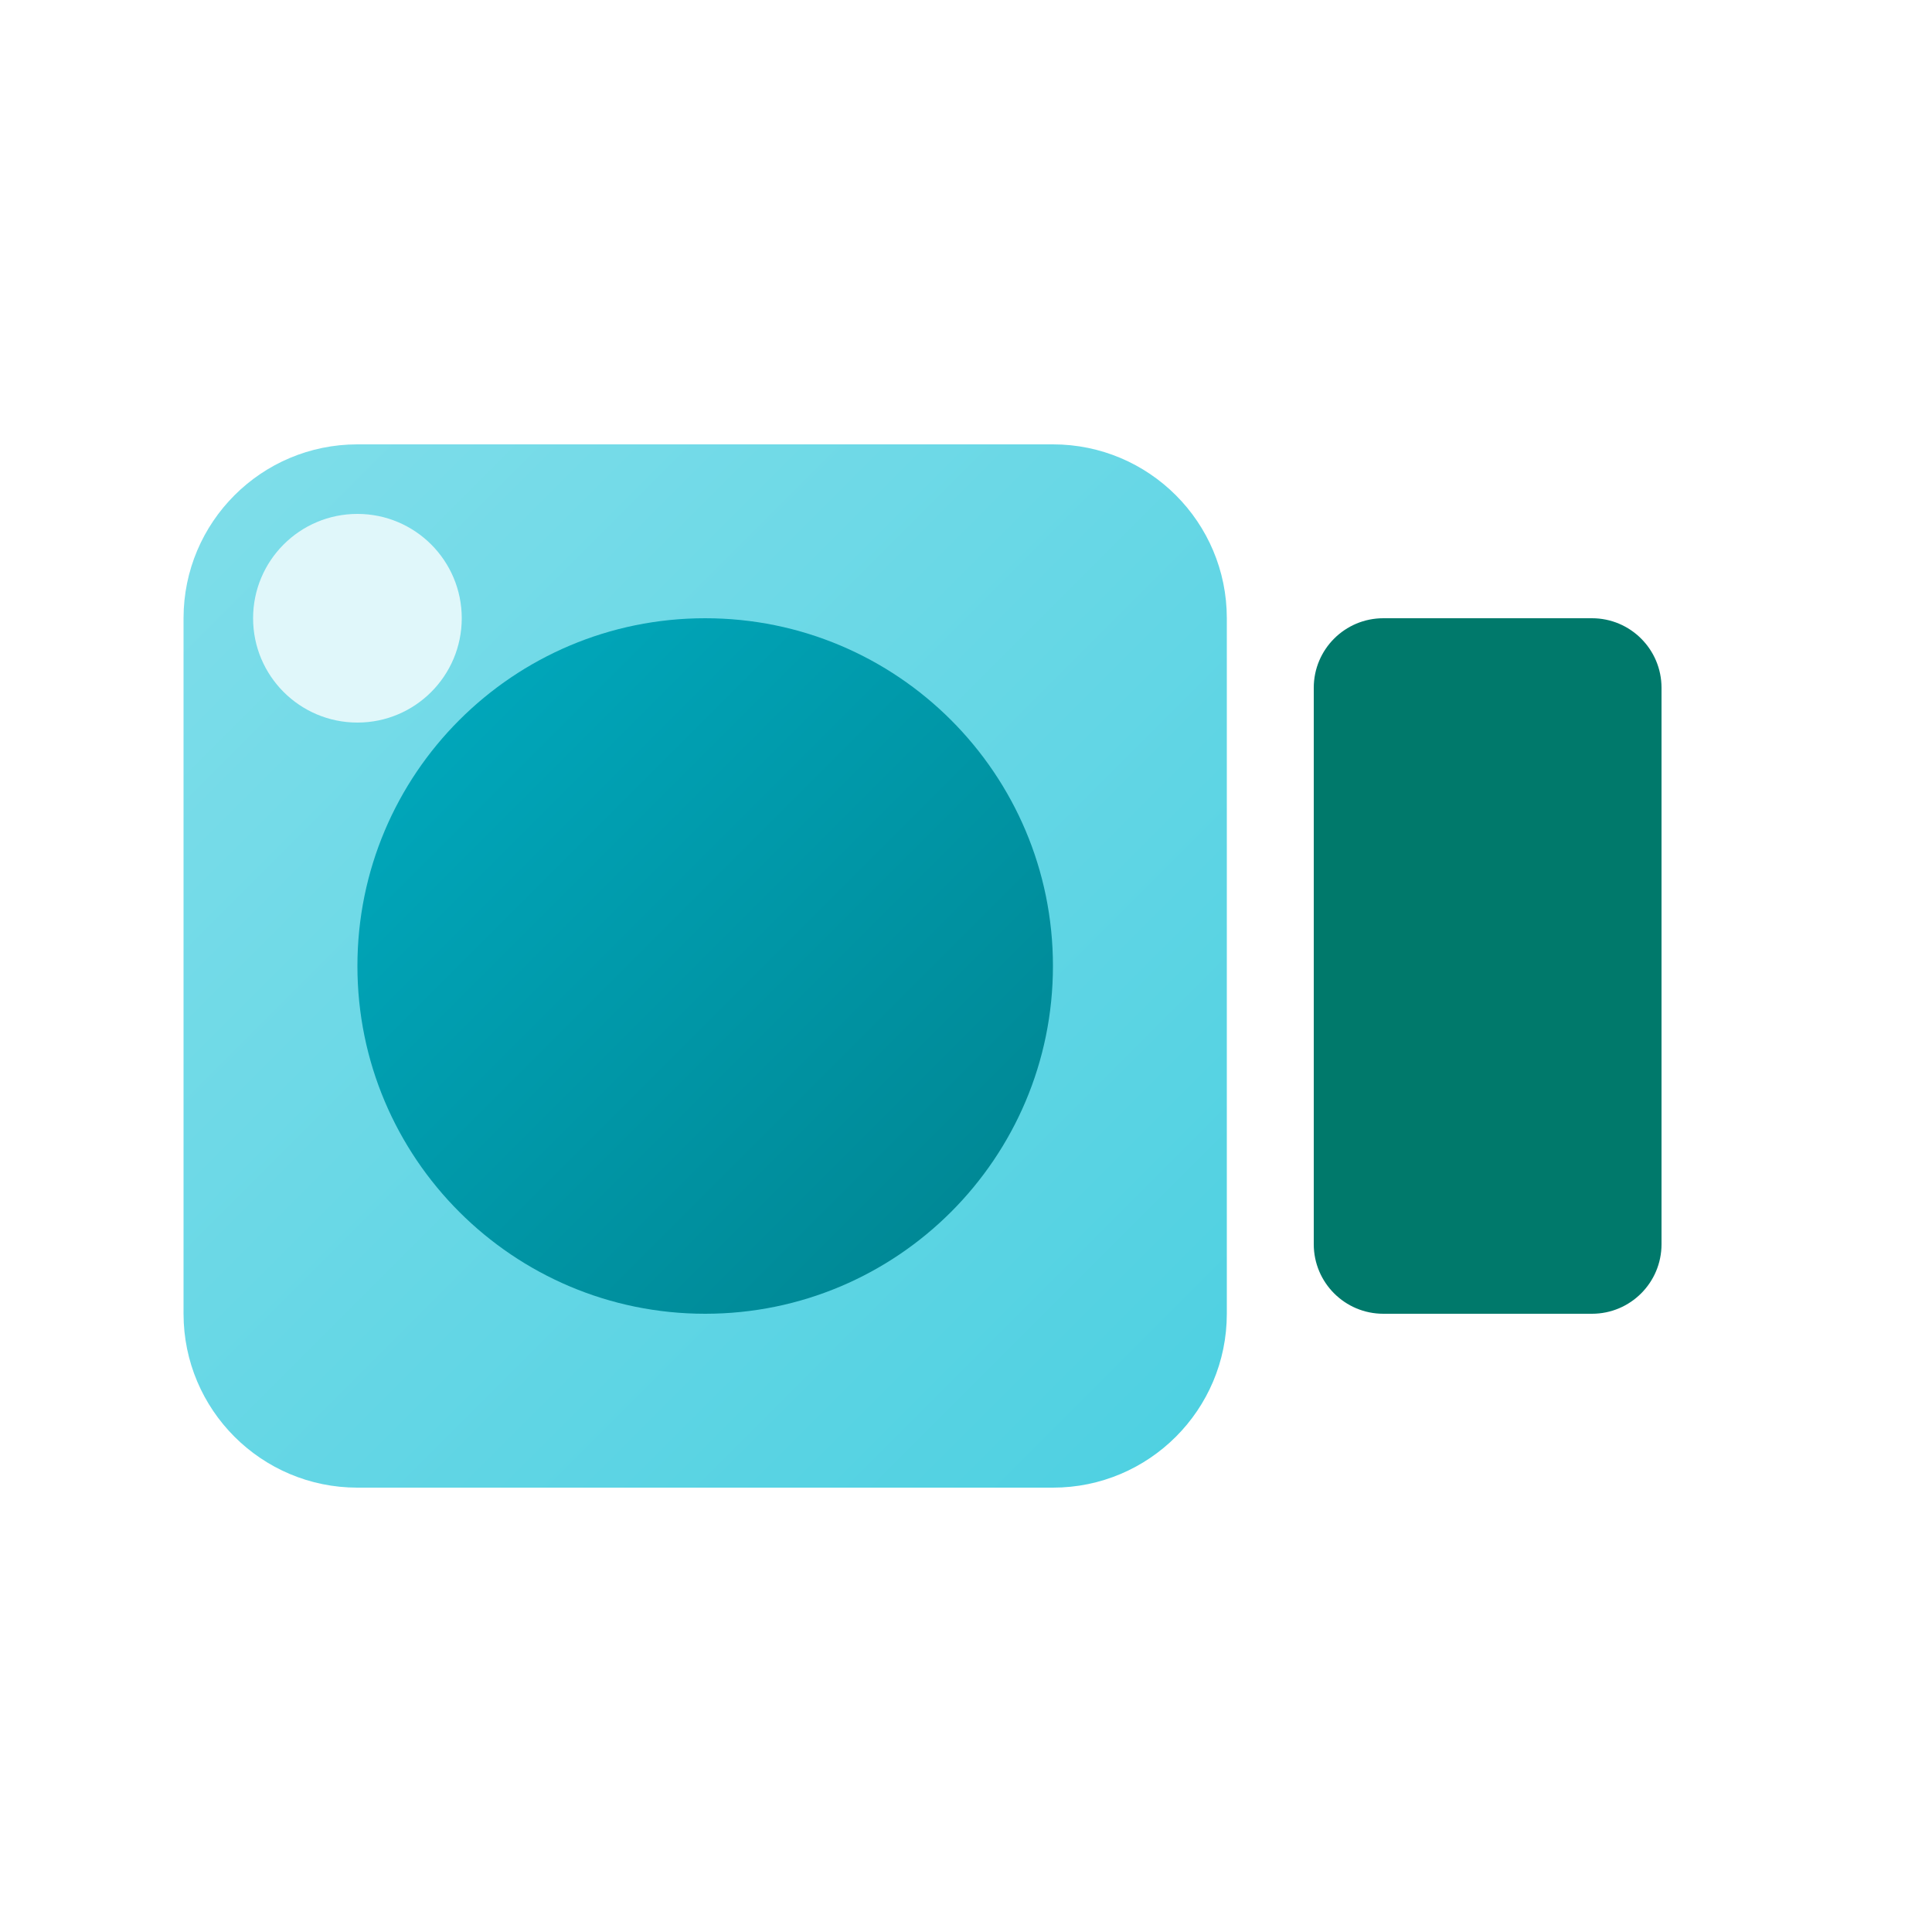
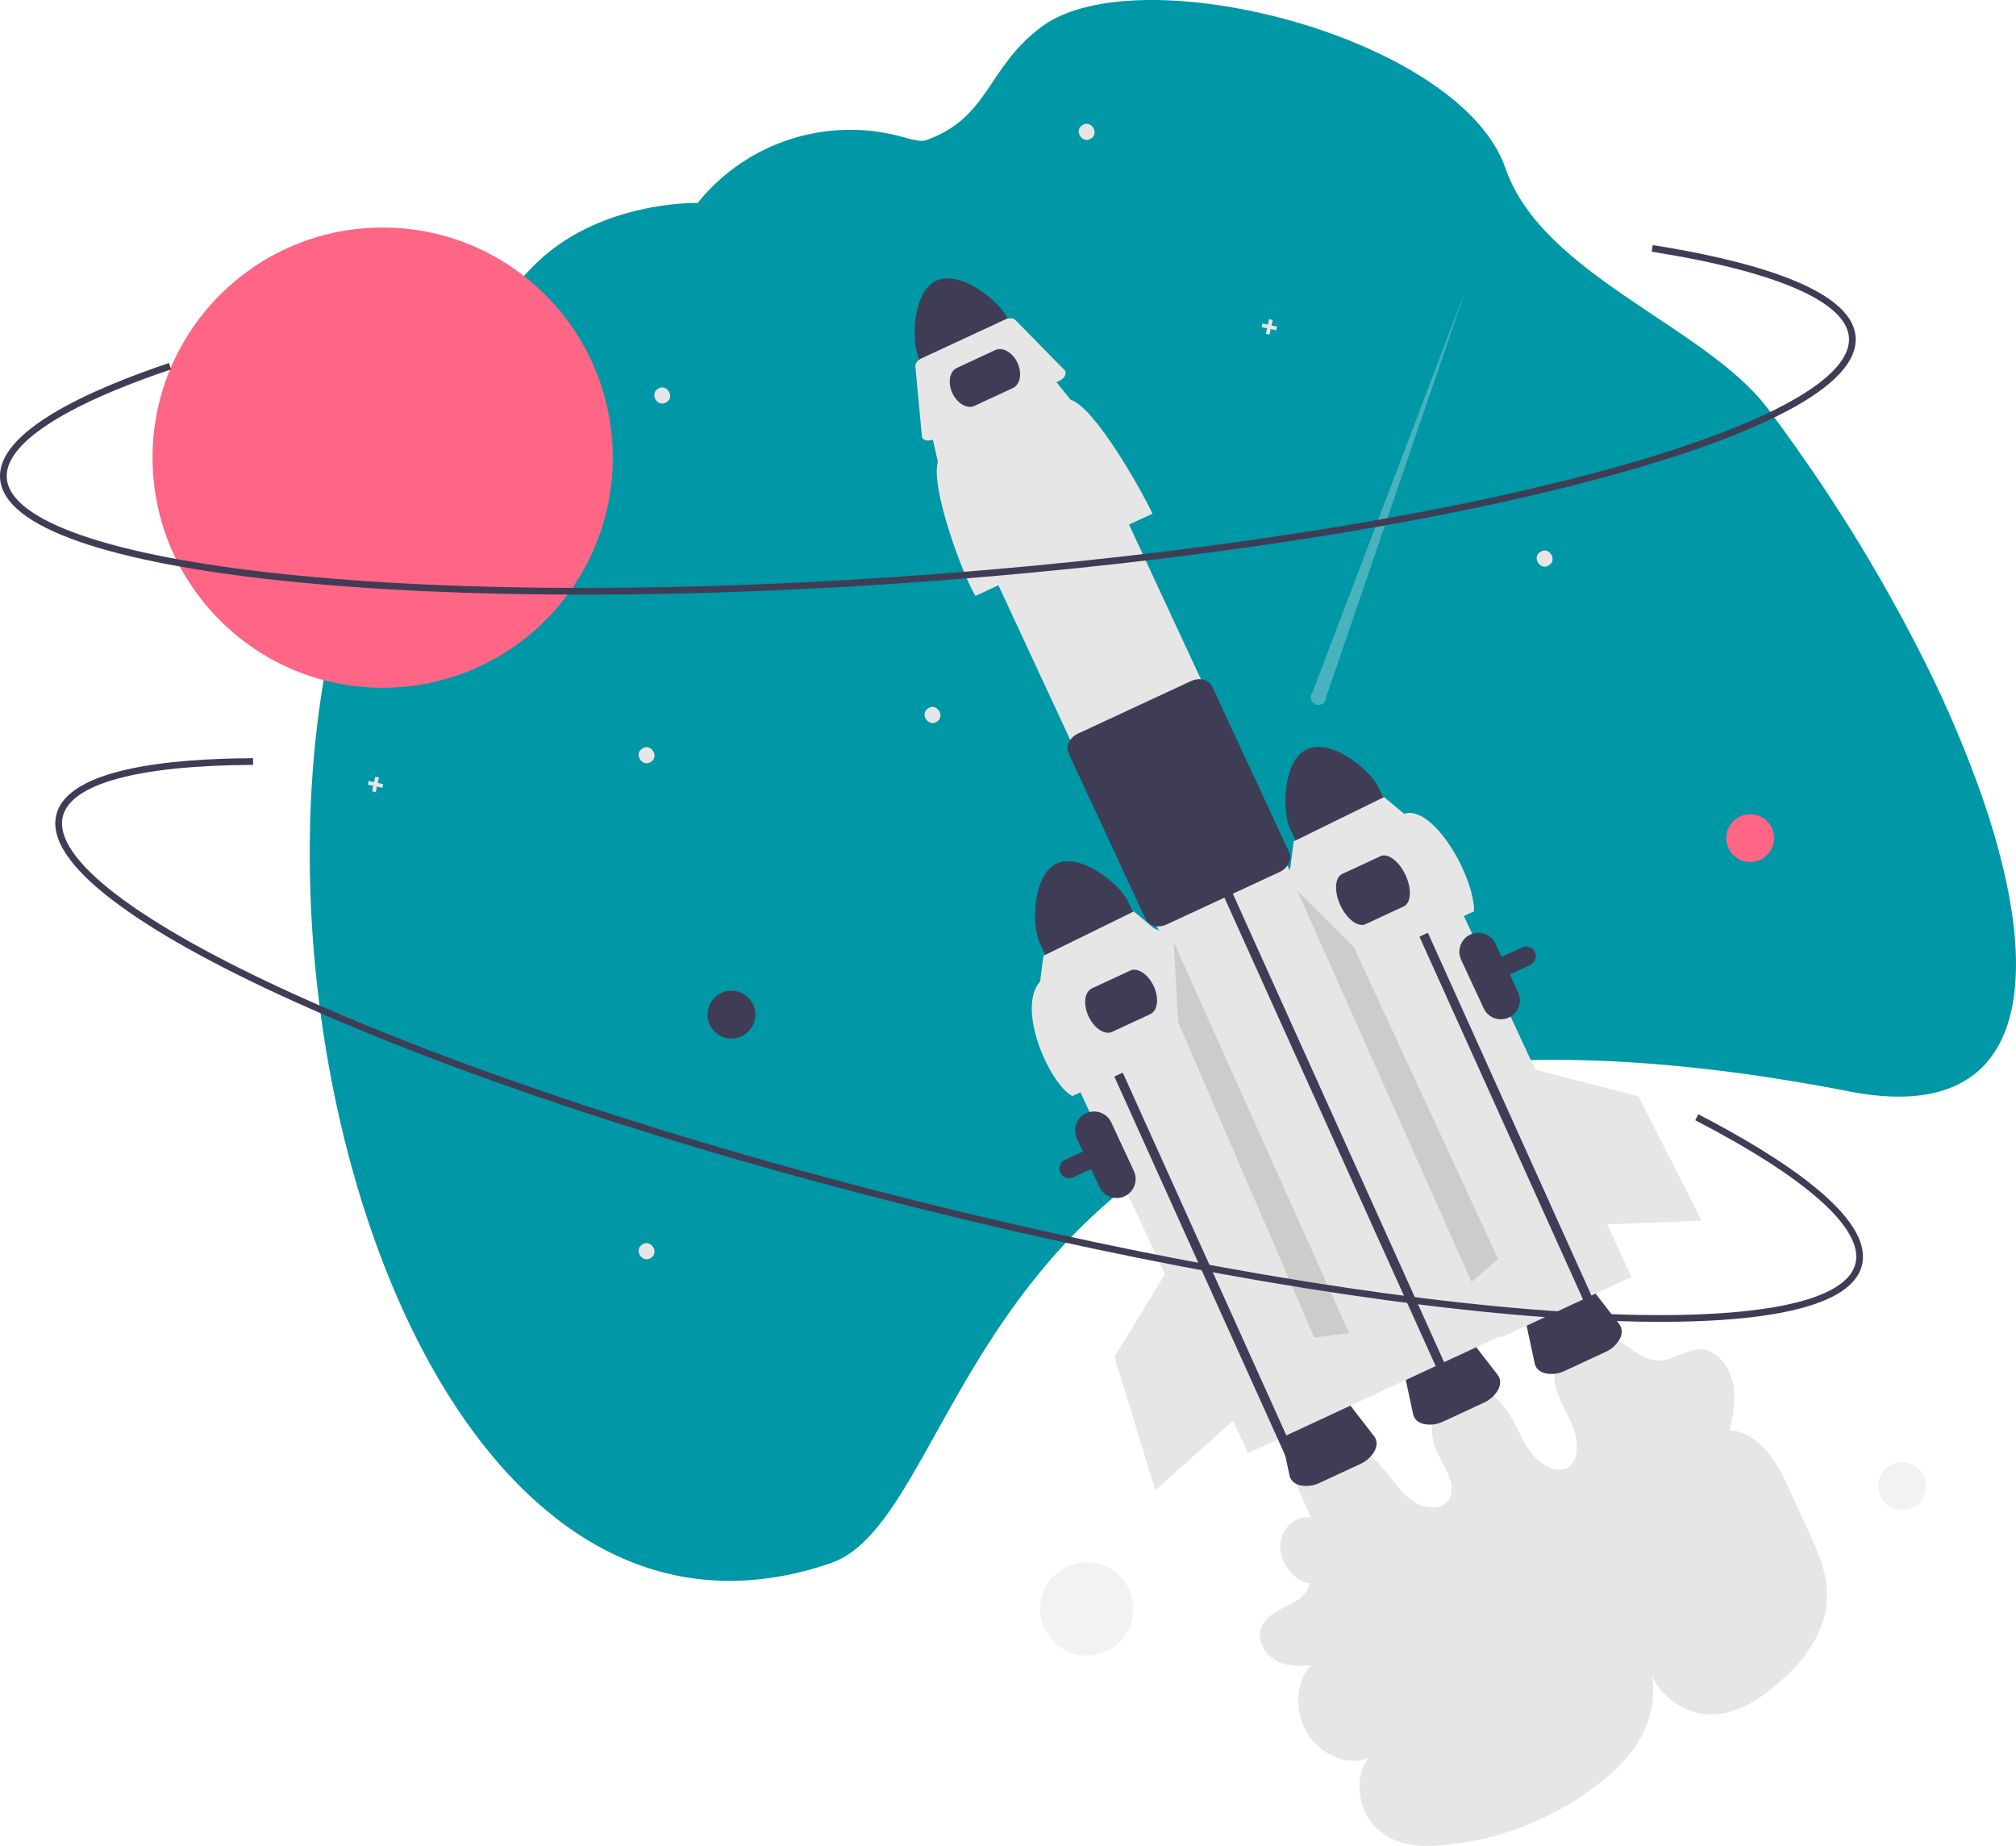
- <svg xmlns="http://www.w3.org/2000/svg" version="1.1" viewBox="0 0 100 100">
-   <defs>
-     <style>
-       .cls-1 {
-         fill: url(#linear-gradient-2);
-       }
- 
-       .cls-2 {
-         fill: #00796b;
-       }
- 
-       .cls-3 {
-         fill: #e0f7fa;
-       }
- 
-       .cls-4 {
-         fill: url(#linear-gradient);
-       }
-     </style>
-     <linearGradient id="linear-gradient" x1="-434.4" y1="294.6" x2="-432.6" y2="292.8" gradientTransform="translate(13041 8861) scale(30 -30)" gradientUnits="userSpaceOnUse">
-       <stop offset="0" stop-color="#80deea" />
-       <stop offset="1" stop-color="#4dd0e1" />
-     </linearGradient>
-     <linearGradient id="linear-gradient-2" x1="-426.9" y1="291.2" x2="-425.1" y2="289.4" gradientTransform="translate(8556 5856) scale(20 -20)" gradientUnits="userSpaceOnUse">
-       <stop offset="0" stop-color="#00acc1" />
-       <stop offset="1" stop-color="#00838f" />
-     </linearGradient>
-   </defs>
-   <g>
-     <g id="Layer_1">
-       <g id="Layer_1-2" data-name="Layer_1">
-         <rect class="cls-4" x="9.5" y="23" width="54" height="54" rx="9" ry="9" />
-         <circle class="cls-1" cx="36.5" cy="50" r="18" />
-         <rect class="cls-2" x="68" y="32" width="18" height="36" rx="3.6" ry="3.6" />
-         <circle class="cls-3" cx="18.5" cy="32" r="5.4" />
-       </g>
-     </g>
-   </g>
+ <svg xmlns="http://www.w3.org/2000/svg" width="902.419" height="826.207" viewBox="0 0 902.419 826.207" role="img" artist="Katerina Limpitsouni" source="https://undraw.co/">
+   <path d="M726.95,696.708l8.672,19.444c-7.049-1.122-13.604,4.898-13.751,12.629s6.14,15.774,13.189,16.873c-1.347,6.002-7.161,8.649-12.207,11.075s-10.485,6.45-10.11,12.845c.301,5.135,4.548,9.669,9.058,11.492s9.241,1.543,13.809,1.237c-6.921,7.24-7.596,20.848-1.517,30.611s18.217,14.569,27.305,10.811c-6.422,7.989-5.027,22.618,2.943,30.862,8.034,8.311,19.678,9.115,29.857,8.24a132.238,132.238,0,0,0,71.007-28.14c7.782-6.183,15.05-13.456,19.49-22.941s5.747-21.496,1.612-32.29c1.115,13.522,14.65,24.203,26.826,24.8s22.807-6.261,31.841-14.081c12.014-10.4,23.137-24.979,21.488-42.967-.816-8.905-4.706-17.469-8.521-25.765l-7.396-16.083c-2.986-6.493-6.039-13.095-10.533-18.544s-10.731-9.667-16.973-9.626c1.427-6.52,2.861-13.283,1.665-20.211s-5.776-14.101-12.004-15.723c-7.927-2.065-14.645,5.25-22.616,4.561-7.671-.664-14.01-8.362-21.459-11.412a17.178,17.178,0,0,0-18.537,3.206c-4.722,4.61-6.69,12.398-4.996,19.767,1.484,6.455,5.435,12.149,7.832,18.375s2.77,14.231-1.835,17.631c-5.557,4.103-14.014-1.48-18.356-8.235s-6.834-14.933-12.324-20.614c-6.479-6.705-16.621-8.276-23.293-3.608s-9.222,15.119-5.859,24.004c2.75,7.264,9.049,14.614,6.864,21.454-2.309,7.23-12.413,6.314-18.507,1.205s-10.141-12.806-16.161-18.03c-6.114-5.306-14.098-7.63-21.107-6.146a21.731,21.731,0,0,0-15.573,13.915" transform="translate(-148.7907 -36.89661)" fill="#e6e6e6" />
+   <path d="M867.347,642.066l-17.993,8.36a13.812,13.812,0,0,1-8.734,1.177c-2.612-.618-4.377-2.215-4.841-4.383l-4.187-19.554c-.79-3.689,2.265-8.053,7.264-10.376l9.937-4.617c4.999-2.323,10.305-1.843,12.614,1.14l12.244,15.81c1.358,1.753,1.44,4.132.228,6.527A13.812,13.812,0,0,1,867.347,642.066Z" transform="translate(-148.7907 -36.89661)" fill="#3f3d56" />
+   <path d="M309.43,280.659A353.998,353.998,0,0,1,386.932,156.602c29.006-30.112,74.15-28.861,74.15-28.861l.258-.32A87.58,87.58,0,0,1,553.893,98.509c4.304,1.235,7.615,1.783,9.189,1.232,28.707-10.047,27.358-32.724,52.126-50.993,43.367-31.987,187.211,4.654,207.494,63.514,16.439,47.705,89.82,70.827,117.236,107.317q6.431,8.559,12.618,17.316,2.901,4.068,5.737,8.198a730.428,730.428,0,0,1,52.147,88.155,514.113,514.113,0,0,1,26.101,61.684c28.591,83.582,18.814,145.855-60.021,130.47q-13.998-2.739-27.324-4.901-19.296-3.149-37.246-5.176-24.172-2.749-45.994-3.602-7.337-.295-14.405-.396c-69.67-.966-121.349,12.146-160.719,32.502q-10.011,5.163-18.973,10.923a236.054,236.054,0,0,0-26.08,19.319,254.898,254.898,0,0,0-31.422,32.197l-.522.639c-46.048,56.326-61.203,118.682-93.235,129.661C383.674,783.51,297.074,613.35,288.193,446.896q-.673-12.582-.743-25.091-.042-5.592.055-11.154c.141-9.673.567-19.285,1.281-28.78q.4-5.445.928-10.833c.388-3.873.81-7.724,1.298-11.55C294.495,331.442,300.589,304.758,309.43,280.659Z" transform="translate(-148.7907 -36.89661)" fill="#0097a7" />
+   <path d="M733.834,372.24c-10.935,5.091-11.115,27.895-7.686,35.284l6.214,13.374,39.609-18.403-6.214-13.374C762.321,381.735,744.777,367.166,733.834,372.24Z" transform="translate(-148.7907 -36.89661)" fill="#3f3d56" />
+   <path d="M627.393,564.256a4.333,4.333,0,0,1-4.07-5.819,4.3,4.3,0,0,1,2.243-2.44L830.12,460.958a4.33,4.33,0,0,1,5.752,2.102,4.336,4.336,0,0,1-2.103,5.752h-0L629.215,563.85A4.306,4.306,0,0,1,627.393,564.256Z" transform="translate(-148.7907 -36.89661)" fill="#3f3d56" />
+   <rect x="771.788" y="414.474" width="64.474" height="217.68" transform="translate(-294.4339 350.6066) rotate(-24.9202)" fill="#e6e6e6" />
+   <path d="M567.905,162.514c-10.935,5.091-11.115,27.895-7.686,35.284l6.214,13.374,39.609-18.403L599.827,179.395C596.392,172.009,578.848,157.44,567.905,162.514Z" transform="translate(-148.7907 -36.89661)" fill="#3f3d56" />
+   <path d="M812.919,664.761l-17.993,8.36a13.812,13.812,0,0,1-8.734,1.177c-2.612-.618-4.377-2.215-4.841-4.383l-4.187-19.554c-.79-3.689,2.265-8.053,7.264-10.376l9.937-4.617c4.999-2.323,10.305-1.843,12.614,1.14L819.224,652.319c1.358,1.753,1.44,4.132.228,6.527A13.812,13.812,0,0,1,812.919,664.761Z" transform="translate(-148.7907 -36.89661)" fill="#3f3d56" />
+   <path d="M757.601,692.207,739.608,700.566a13.812,13.812,0,0,1-8.734,1.177c-2.612-.618-4.377-2.215-4.841-4.383l-4.187-19.554c-.79-3.689,2.265-8.053,7.264-10.376l9.937-4.617c4.999-2.323,10.305-1.843,12.614,1.14l12.244,15.81c1.358,1.753,1.44,4.132.228,6.527A13.812,13.812,0,0,1,757.601,692.207Z" transform="translate(-148.7907 -36.89661)" fill="#3f3d56" />
+   <rect x="668.302" y="227.978" width="64.474" height="440.016" transform="translate(-272.3289 299.9887) rotate(-24.9202)" fill="#e6e6e6" />
+   <polyline points="548.951 403.691 542.39 389.254 546.167 387.512 552.708 401.903 647.423 611.909 643.65 613.662" fill="#3f3d56" />
+   <polyline points="622.951 391.691 616.39 377.254 620.167 375.512 626.708 389.903 721.423 599.909 717.65 601.662" fill="#3f3d56" />
+   <path d="M664.671,266.814l-79.226,36.809c-5.044-7.847-20.249-48.06-16.835-59.991l-2.563-11.378,54.703-25.416,7.322,9.007C638.942,219.18,660.102,256.951,664.671,266.814Z" transform="translate(-148.7907 -36.89661)" fill="#e6e6e6" />
+   <path d="M623.037,207.325l-56.451,26.228c-2.084.968-4.303.612-4.956-.795a1.952,1.952,0,0,1-.172-.643l-2.922-31.168c-.125-1.335,1.017-2.847,2.761-3.658L598.734,179.896c1.744-.81,3.637-.708,4.576.249l21.936,22.334c1.122,1.142.513,3.098-1.361,4.367A6.081,6.081,0,0,1,623.037,207.325Z" transform="translate(-148.7907 -36.89661)" fill="#e6e6e6" />
+   <path d="M667.313,451.514a7.626,7.626,0,0,1-1.814-.214,5.604,5.604,0,0,1-3.896-3.025L627.09,373.992c-1.428-3.075.489-7.008,4.274-8.767l50.536-23.48c3.786-1.76,8.027-.688,9.457,2.387l34.513,74.283a5.603,5.603,0,0,1-.201,4.929,8.506,8.506,0,0,1-4.074,3.838l-50.536,23.479A8.92,8.92,0,0,1,667.313,451.514Z" transform="translate(-148.7907 -36.89661)" fill="#3f3d56" />
+   <rect x="658.612" y="466.208" width="64.474" height="217.68" transform="translate(-326.7693 307.736) rotate(-24.9202)" fill="#e6e6e6" />
+   <path d="M602.189,210.581l-17.147,7.967c-3.309,1.537-7.773-1.024-9.95-5.71s-1.256-9.749,2.053-11.286l17.147-7.967c3.309-1.537,7.773,1.024,9.95,5.71S605.498,209.044,602.189,210.581Z" transform="translate(-148.7907 -36.89661)" fill="#3f3d56" />
+   <path d="M621.799,423.444c-10.935,5.091-11.115,27.895-7.686,35.284l6.214,13.374,39.609-18.403L653.722,440.324C650.287,432.939,632.742,418.37,621.799,423.444Z" transform="translate(-148.7907 -36.89661)" fill="#3f3d56" />
+   <path d="M440.152,377.925c-3.862,2.573-7.815-3.551-3.878-6.01C440.135,369.342,444.088,375.466,440.152,377.925Z" transform="translate(-148.7907 -36.89661)" fill="#e6e6e6" />
+   <path d="M842.152,289.925c-3.862,2.573-7.815-3.551-3.878-6.01C842.135,281.342,846.088,287.466,842.152,289.925Z" transform="translate(-148.7907 -36.89661)" fill="#e6e6e6" />
+   <path d="M568.152,359.925c-3.862,2.573-7.815-3.551-3.878-6.01C568.135,351.342,572.088,357.466,568.152,359.925Z" transform="translate(-148.7907 -36.89661)" fill="#e6e6e6" />
+   <path d="M440.152,599.925c-3.862,2.573-7.815-3.551-3.878-6.01C440.135,591.342,444.088,597.466,440.152,599.925Z" transform="translate(-148.7907 -36.89661)" fill="#e6e6e6" />
+   <path d="M637.152,98.925c-3.862,2.573-7.815-3.551-3.878-6.01C637.135,90.342,641.088,96.466,637.152,98.925Z" transform="translate(-148.7907 -36.89661)" fill="#e6e6e6" />
+   <path d="M447.152,216.925c-3.862,2.573-7.815-3.551-3.878-6.01C447.135,208.342,451.088,214.466,447.152,216.925Z" transform="translate(-148.7907 -36.89661)" fill="#e6e6e6" />
+   <polygon points="571.639 146.2 569.182 145.661 569.72 143.203 568.082 142.844 567.543 145.302 565.086 144.764 564.727 146.402 567.184 146.941 566.646 149.398 568.284 149.757 568.823 147.299 571.28 147.838 571.639 146.2" fill="#e6e6e6" />
+   <polygon points="171.542 350.978 169.085 350.439 169.623 347.982 167.985 347.623 167.446 350.08 164.988 349.542 164.629 351.18 167.087 351.719 166.549 354.177 168.187 354.535 168.726 352.078 171.183 352.616 171.542 350.978" fill="#e6e6e6" />
+   <path d="M824.22,492.333a8.51,8.51,0,0,1-11.29-4.127l-10.113-21.765a8.5,8.5,0,0,1,15.417-7.163l10.113,21.765A8.51,8.51,0,0,1,824.22,492.333Z" transform="translate(-148.7907 -36.89661)" fill="#3f3d56" />
+   <path d="M652.22,572.333a8.51,8.51,0,0,1-11.29-4.127l-10.113-21.765a8.5,8.5,0,0,1,15.417-7.163l10.113,21.765A8.51,8.51,0,0,1,652.22,572.333Z" transform="translate(-148.7907 -36.89661)" fill="#3f3d56" />
+   <path d="M808.642,444.778l-67.806,31.503c-4.317-6.716-17.331-41.133-14.409-51.344l1.434-11.423,40.486-19.863,8.971,7.505C789.959,396.883,808.539,428.205,808.642,444.778Z" transform="translate(-148.7907 -36.89661)" fill="#e6e6e6" />
+   <path d="M777.162,442.594l-17.147,7.967c-3.309,1.537-8.344-2.253-11.222-8.447s-2.528-12.487.781-14.024l17.147-7.967c3.309-1.537,8.344,2.253,11.222,8.447S780.471,441.056,777.162,442.594Z" transform="translate(-148.7907 -36.89661)" fill="#3f3d56" />
+   <polyline points="482.951 446.691 476.39 432.254 480.167 430.512 486.708 444.903 581.423 654.909 577.65 656.662" fill="#3f3d56" />
+   <path d="M696.607,495.981l-67.806,31.503c-10.003-5.165-25.291-38.961-14.409-51.344l1.434-11.423,40.486-19.863,8.971,7.505C674.587,455.214,692.697,487.541,696.607,495.981Z" transform="translate(-148.7907 -36.89661)" fill="#e6e6e6" />
+   <path d="M663.732,490.793l-17.147,7.967c-3.309,1.537-8.03-1.579-10.524-6.945s-1.83-10.985,1.479-12.522l17.147-7.967c3.309-1.537,8.03,1.579,10.524,6.945S667.041,489.256,663.732,490.793Z" transform="translate(-148.7907 -36.89661)" fill="#3f3d56" />
+   <circle cx="171.291" cy="204.845" r="103" fill="#ff6584" />
+   <path d="M742.396,349.021l62.593-182.809L736.258,346.832a3.442,3.442,0,1,0,6.138,2.188Z" transform="translate(-148.7907 -36.89661)" fill="#f0f0f0" opacity="0.3" />
+   <path d="M901.95,240.055q-18.38,6.108-40.751,12.001c-77.145,20.311-180.55,36.154-291.166,44.613-110.615,8.458-215.227,8.519-294.563.174-38.647-4.066-69.215-9.913-90.854-17.381-22.909-7.905-34.947-17.432-35.78-28.314-1.621-21.2,40.213-39.859,75.592-51.778l.958,2.843C176.801,218.581,150.678,235.879,151.828,250.919c1.464,19.156,46.644,34.806,123.955,42.94,79.162,8.327,183.581,8.263,294.021-.181,110.44-8.445,213.655-24.257,290.63-44.523,75.174-19.791,117.45-42.129,115.986-61.285-1.216-15.905-32.567-29.51-88.278-38.312l.468-2.963c40.48,6.396,89.093,18.708,90.801,41.047.832,10.882-9.618,22.127-31.059,33.424C936.131,227.503,920.601,233.856,901.95,240.055Z" transform="translate(-148.7907 -36.89661)" fill="#3f3d56" />
+   <circle cx="783.425" cy="375.136" r="10.702" fill="#ff6584" />
+   <circle cx="851.425" cy="665.136" r="10.702" fill="#f2f2f2" />
+   <circle cx="486.425" cy="720.136" r="20.866" fill="#f2f2f2" />
+   <circle cx="327.425" cy="454.136" r="10.702" fill="#3f3d56" />
+   <polygon points="687.226 478.768 733.402 490.721 761.723 546.349 713.843 548.227 687.226 478.768" fill="#e6e6e6" />
+   <polygon points="580.645 398.574 606.059 424.002 670.606 563.557 658.722 573.824 580.645 398.574" fill="#ccc" />
+   <polygon points="525.386 421.624 527.38 457.52 588.304 598.694 603.88 596.688 525.386 421.624" fill="#ccc" />
+   <polygon points="523.723 566.637 498.854 607.339 517.187 667.008 552.9 635.061 523.723 566.637" fill="#e6e6e6" />
+   <path d="M892.195,628.544q-19.368,0-42.457-1.464c-79.614-5.056-182.738-22.633-290.376-49.492-107.638-26.859-206.93-59.794-279.585-92.734-35.393-16.047-62.556-31.236-80.735-45.147-19.247-14.727-27.666-27.564-25.024-38.153,5.148-20.629,50.731-25.142,88.064-25.295l.013,3c-51.268.21-81.514,8.387-85.166,23.022-4.652,18.64,33.287,47.741,104.087,79.841,72.496,32.868,171.605,65.739,279.073,92.557,107.467,26.816,210.401,44.363,289.84,49.408,77.579,4.928,124.743-2.938,129.395-21.578,3.862-15.477-21.598-38.275-71.689-64.198l1.379-2.664c36.397,18.836,78.646,45.852,73.222,67.589C979.592,613.823,966.13,621.199,942.22,625.157,928.59,627.413,911.85,628.544,892.195,628.544Z" transform="translate(-148.7907 -36.89661)" fill="#3f3d56" />
</svg>
